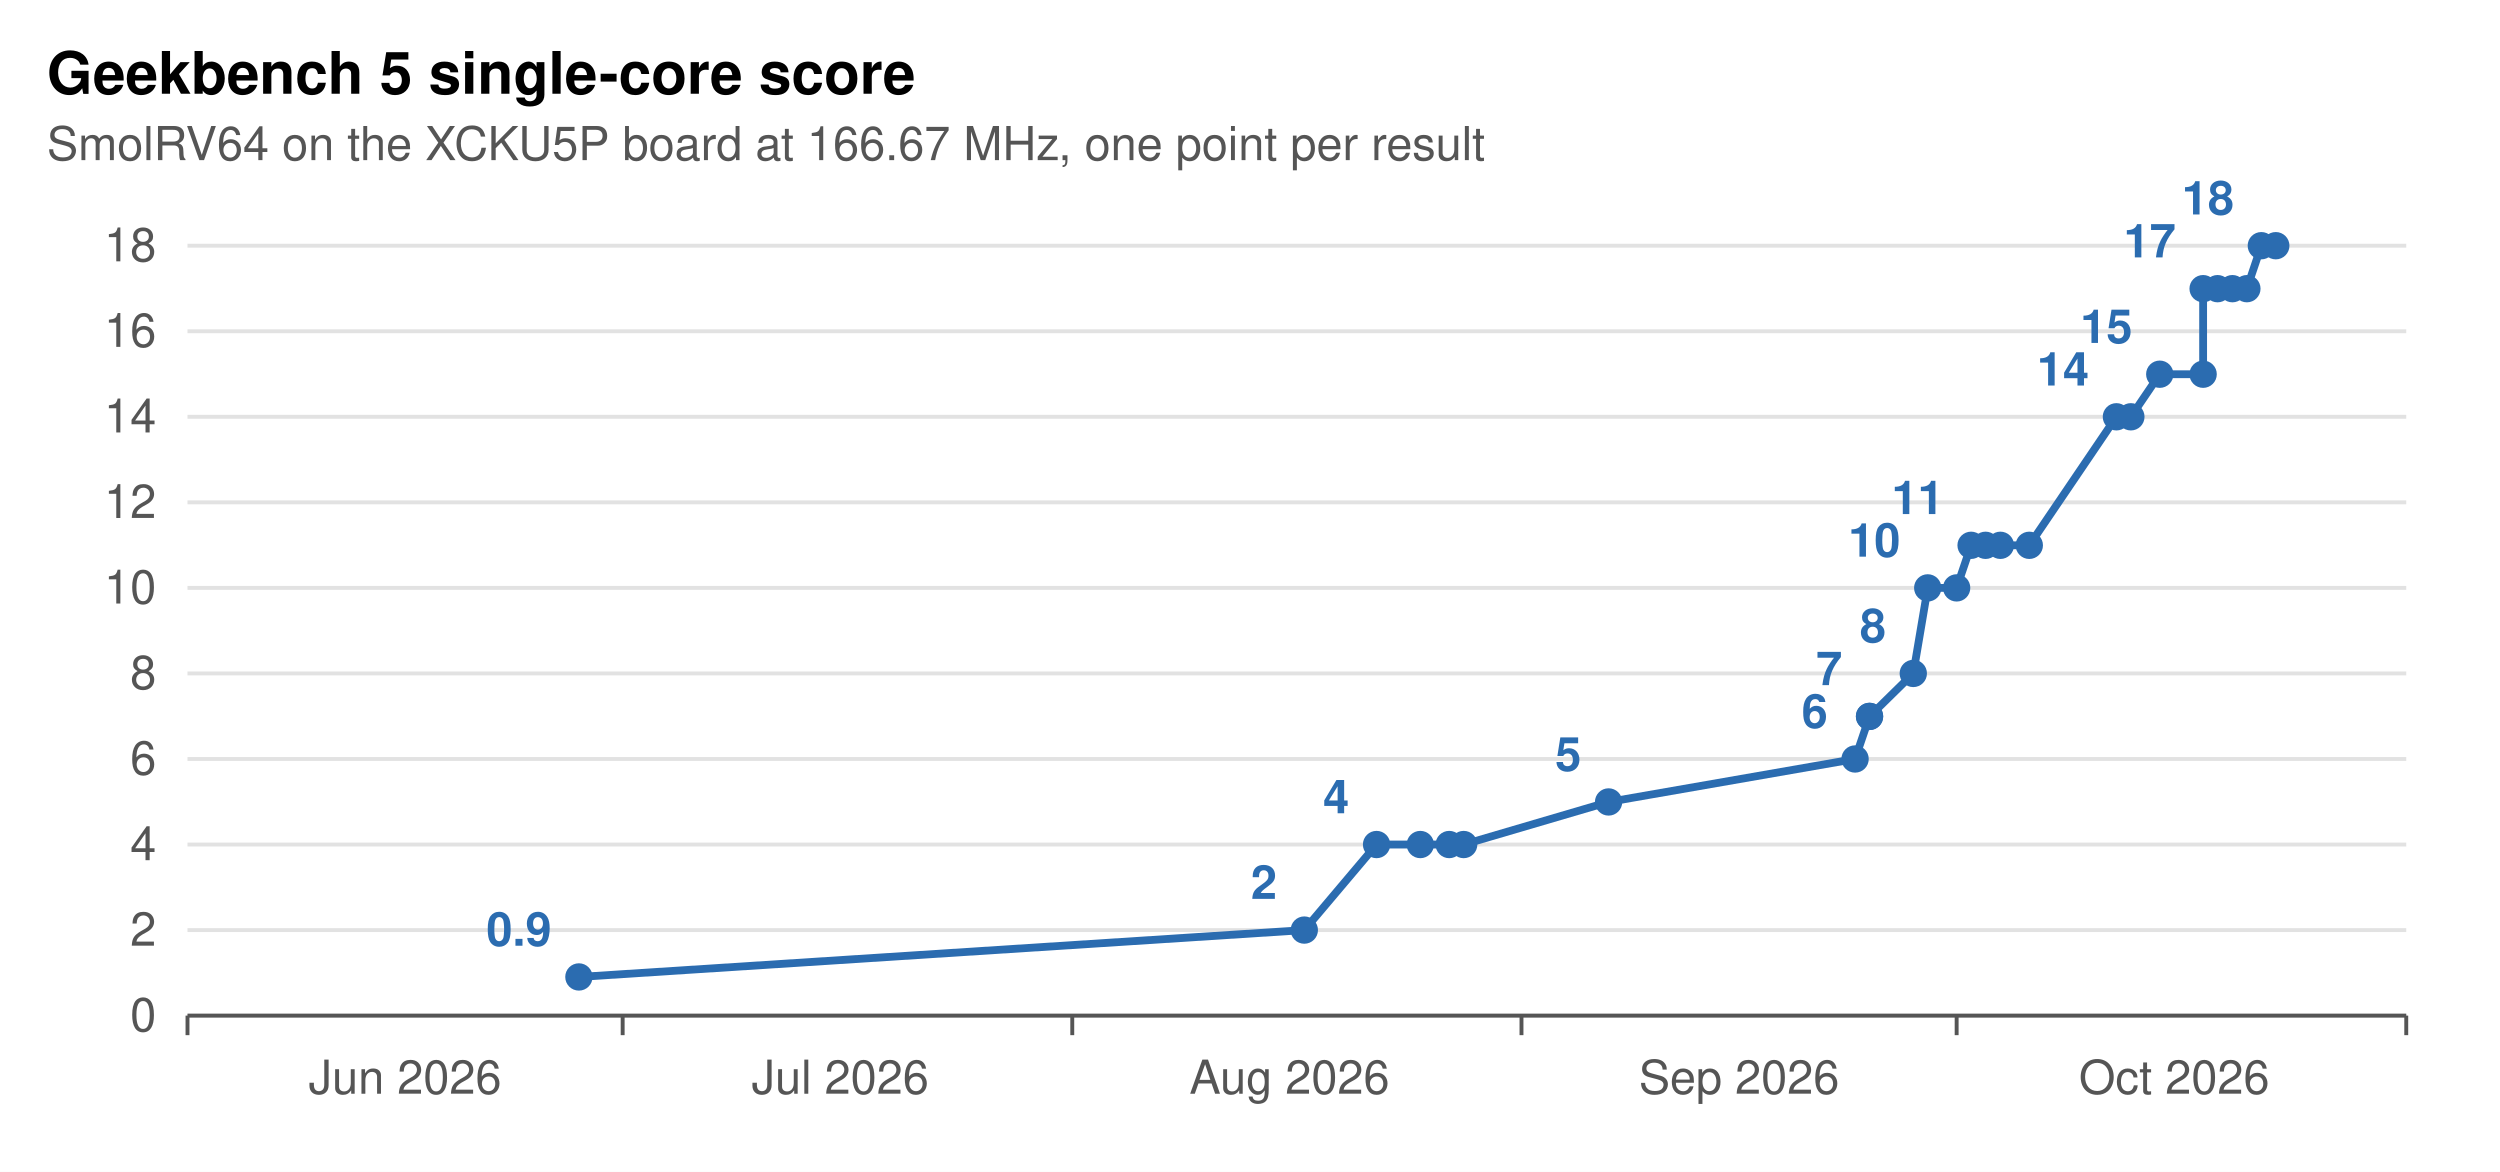
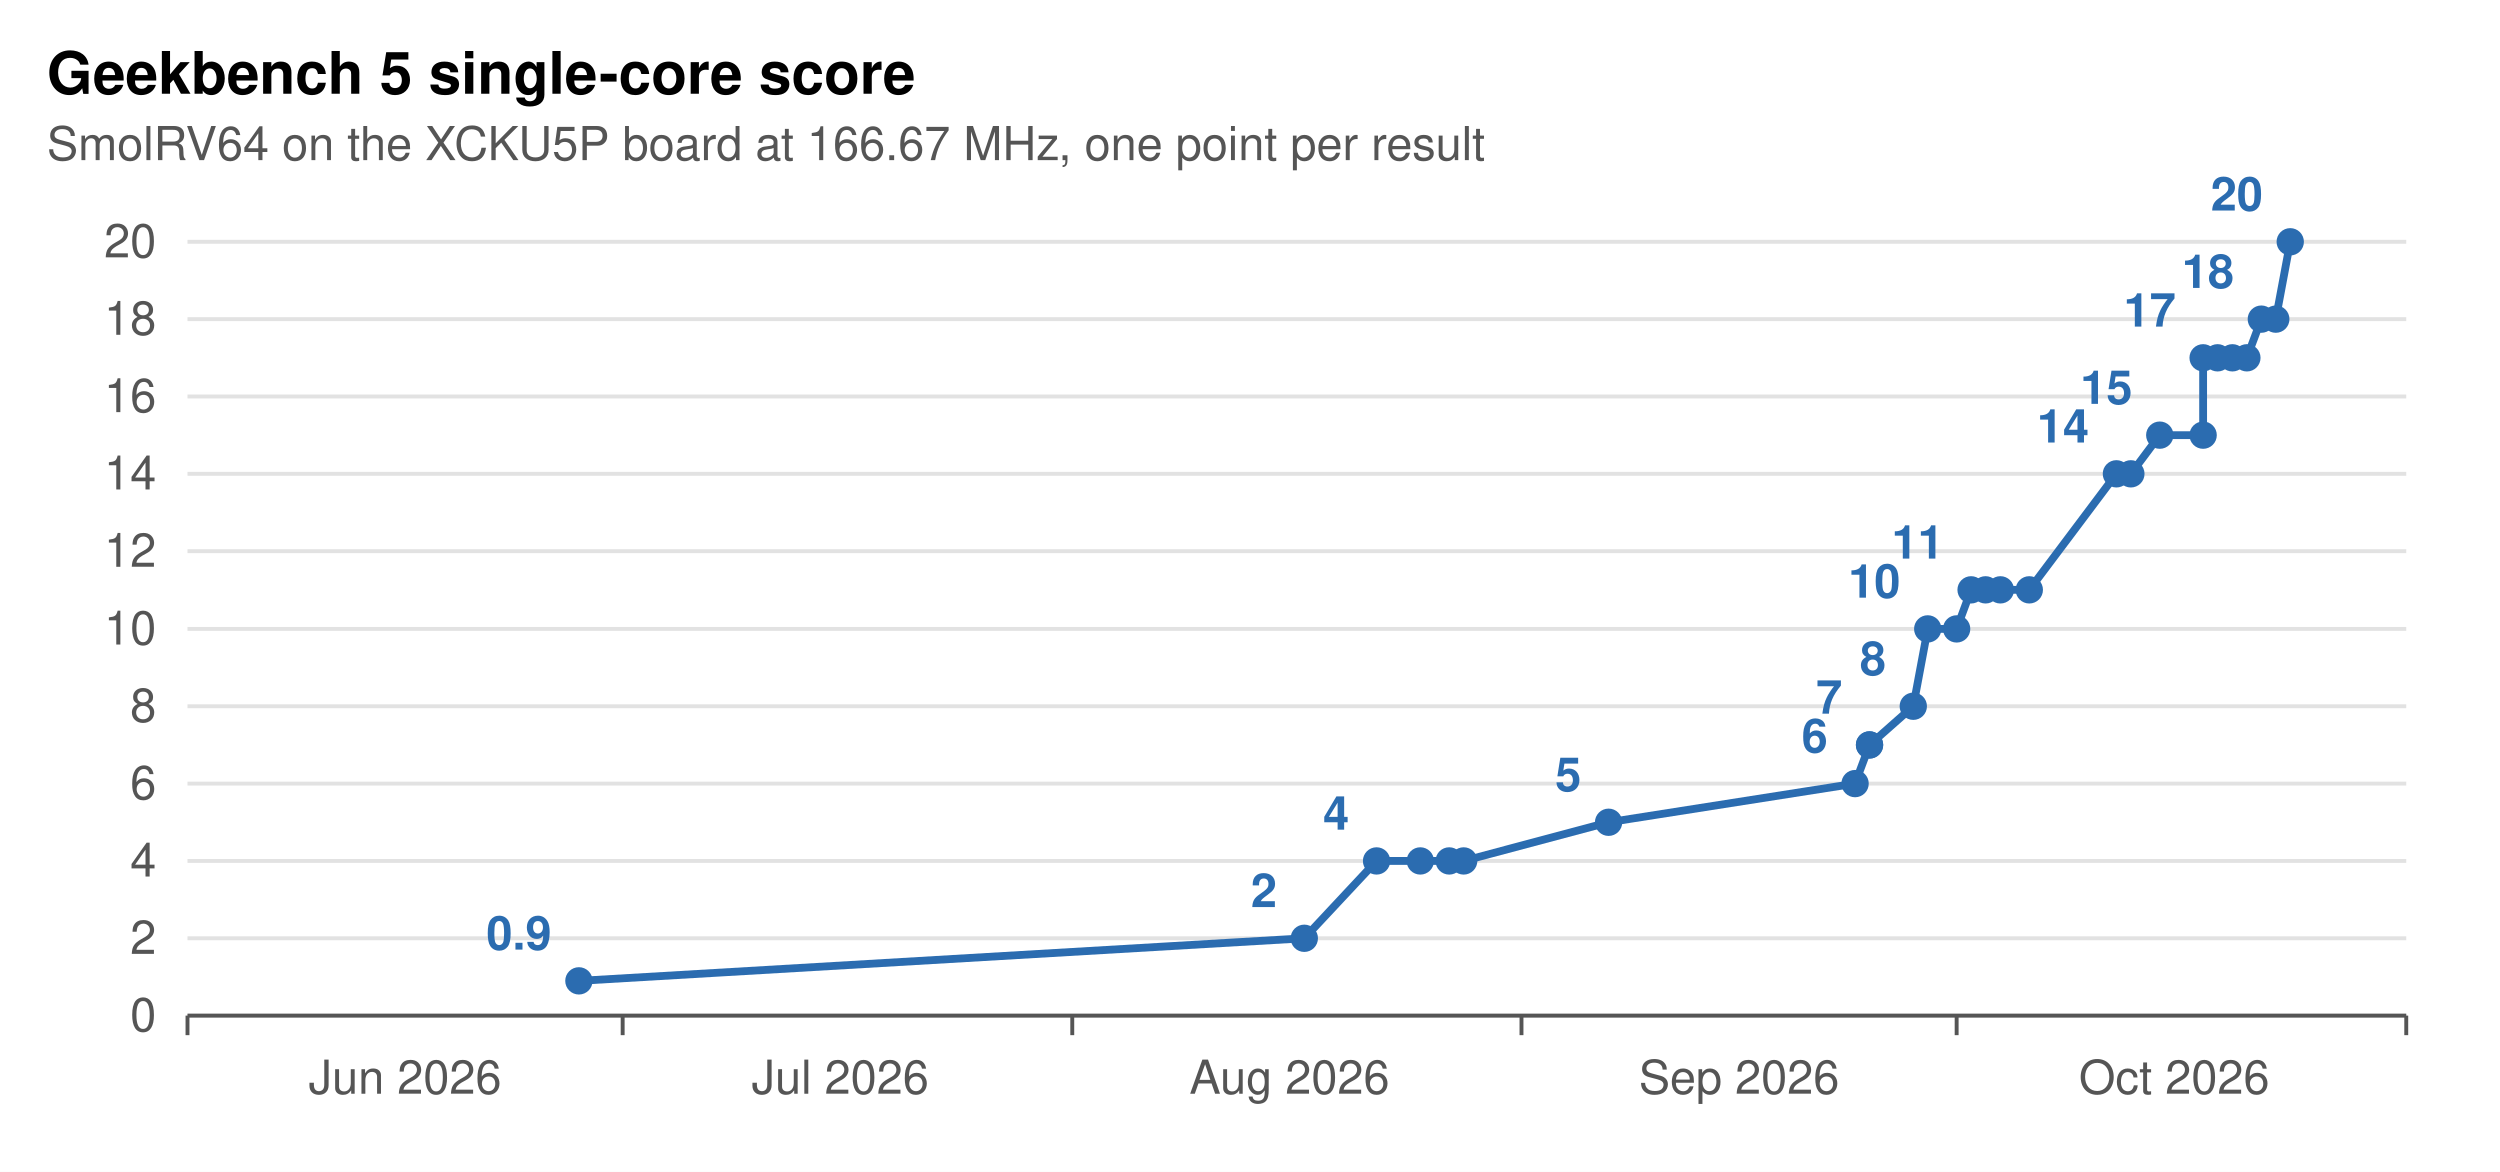
<svg xmlns="http://www.w3.org/2000/svg" width="640" height="300" viewBox="0 0 640 300" font-family="Helvetica, Arial, sans-serif" font-size="12">
  <rect width="640" height="300" fill="#ffffff" />
  <text x="12" y="24" font-size="15" font-weight="bold">Geekbench 5 single-core score</text>
  <text x="12" y="41" fill="#555">SmolRV64 on the XCKU5P board at 166.67 MHz, one point per result</text>
  <line x1="48" y1="260.0" x2="616" y2="260.0" stroke="#e2e2e2" stroke-width="1" />
  <text x="40" y="264.0" text-anchor="end" fill="#555">0</text>
-   <line x1="48" y1="238.1" x2="616" y2="238.1" stroke="#e2e2e2" stroke-width="1" />
-   <text x="40" y="242.1" text-anchor="end" fill="#555">2</text>
-   <line x1="48" y1="216.2" x2="616" y2="216.2" stroke="#e2e2e2" stroke-width="1" />
-   <text x="40" y="220.2" text-anchor="end" fill="#555">4</text>
-   <line x1="48" y1="194.3" x2="616" y2="194.3" stroke="#e2e2e2" stroke-width="1" />
-   <text x="40" y="198.3" text-anchor="end" fill="#555">6</text>
-   <line x1="48" y1="172.4" x2="616" y2="172.4" stroke="#e2e2e2" stroke-width="1" />
-   <text x="40" y="176.4" text-anchor="end" fill="#555">8</text>
-   <line x1="48" y1="150.5" x2="616" y2="150.5" stroke="#e2e2e2" stroke-width="1" />
-   <text x="40" y="154.5" text-anchor="end" fill="#555">10</text>
-   <line x1="48" y1="128.6" x2="616" y2="128.6" stroke="#e2e2e2" stroke-width="1" />
-   <text x="40" y="132.6" text-anchor="end" fill="#555">12</text>
-   <line x1="48" y1="106.7" x2="616" y2="106.7" stroke="#e2e2e2" stroke-width="1" />
-   <text x="40" y="110.7" text-anchor="end" fill="#555">14</text>
-   <line x1="48" y1="84.8" x2="616" y2="84.8" stroke="#e2e2e2" stroke-width="1" />
-   <text x="40" y="88.8" text-anchor="end" fill="#555">16</text>
-   <line x1="48" y1="62.9" x2="616" y2="62.9" stroke="#e2e2e2" stroke-width="1" />
-   <text x="40" y="66.9" text-anchor="end" fill="#555">18</text>
+   <line x1="48" y1="240.2" x2="616" y2="240.2" stroke="#e2e2e2" stroke-width="1" />
+   <text x="40" y="244.2" text-anchor="end" fill="#555">2</text>
+   <line x1="48" y1="220.4" x2="616" y2="220.4" stroke="#e2e2e2" stroke-width="1" />
+   <text x="40" y="224.4" text-anchor="end" fill="#555">4</text>
+   <line x1="48" y1="200.6" x2="616" y2="200.6" stroke="#e2e2e2" stroke-width="1" />
+   <text x="40" y="204.6" text-anchor="end" fill="#555">6</text>
+   <line x1="48" y1="180.8" x2="616" y2="180.8" stroke="#e2e2e2" stroke-width="1" />
+   <text x="40" y="184.8" text-anchor="end" fill="#555">8</text>
+   <line x1="48" y1="161.0" x2="616" y2="161.0" stroke="#e2e2e2" stroke-width="1" />
+   <text x="40" y="165.0" text-anchor="end" fill="#555">10</text>
+   <line x1="48" y1="141.1" x2="616" y2="141.1" stroke="#e2e2e2" stroke-width="1" />
+   <text x="40" y="145.1" text-anchor="end" fill="#555">12</text>
+   <line x1="48" y1="121.3" x2="616" y2="121.3" stroke="#e2e2e2" stroke-width="1" />
+   <text x="40" y="125.3" text-anchor="end" fill="#555">14</text>
+   <line x1="48" y1="101.5" x2="616" y2="101.5" stroke="#e2e2e2" stroke-width="1" />
+   <text x="40" y="105.5" text-anchor="end" fill="#555">16</text>
+   <line x1="48" y1="81.7" x2="616" y2="81.7" stroke="#e2e2e2" stroke-width="1" />
+   <text x="40" y="85.7" text-anchor="end" fill="#555">18</text>
+   <line x1="48" y1="61.9" x2="616" y2="61.9" stroke="#e2e2e2" stroke-width="1" />
+   <text x="40" y="65.9" text-anchor="end" fill="#555">20</text>
  <line x1="48.0" y1="260" x2="48.0" y2="265" stroke="#555555" stroke-width="1" />
  <text x="103.7" y="280" text-anchor="middle" fill="#555">Jun 2026</text>
  <line x1="159.4" y1="260" x2="159.4" y2="265" stroke="#555555" stroke-width="1" />
  <text x="215.1" y="280" text-anchor="middle" fill="#555">Jul 2026</text>
  <line x1="274.5" y1="260" x2="274.5" y2="265" stroke="#555555" stroke-width="1" />
  <text x="330.1" y="280" text-anchor="middle" fill="#555">Aug 2026</text>
  <line x1="389.5" y1="260" x2="389.5" y2="265" stroke="#555555" stroke-width="1" />
  <text x="445.2" y="280" text-anchor="middle" fill="#555">Sep 2026</text>
  <line x1="500.9" y1="260" x2="500.9" y2="265" stroke="#555555" stroke-width="1" />
  <text x="556.6" y="280" text-anchor="middle" fill="#555">Oct 2026</text>
  <line x1="616.0" y1="260" x2="616.0" y2="265" stroke="#555555" stroke-width="1" />
  <line x1="48" y1="260" x2="616" y2="260" stroke="#555555" stroke-width="1" />
-   <path d="M 148.2 250.1 L 333.9 238.1 L 352.4 216.2 L 363.6 216.2 L 371.0 216.2 L 374.7 216.2 L 411.8 205.3 L 474.9 194.3 L 478.6 183.4 L 478.6 183.4 L 489.8 172.4 L 493.5 150.5 L 500.9 150.5 L 504.6 139.6 L 508.3 139.6 L 512.1 139.6 L 519.5 139.6 L 541.8 106.7 L 545.5 106.7 L 552.9 95.8 L 564.0 95.8 L 564.0 73.9 L 567.7 73.9 L 571.5 73.9 L 575.2 73.9 L 578.9 62.9 L 582.6 62.9" fill="none" stroke="#2b6cb0" stroke-width="2" />
-   <circle cx="148.2" cy="250.1" r="3.5" fill="#2b6cb0" />
-   <text x="141.2" y="242.1" text-anchor="end" font-weight="bold" fill="#2b6cb0">0.9</text>
-   <circle cx="333.9" cy="238.1" r="3.5" fill="#2b6cb0" />
-   <text x="326.9" y="230.1" text-anchor="end" font-weight="bold" fill="#2b6cb0">2</text>
-   <circle cx="352.4" cy="216.2" r="3.5" fill="#2b6cb0" />
-   <text x="345.4" y="208.2" text-anchor="end" font-weight="bold" fill="#2b6cb0">4</text>
-   <circle cx="363.6" cy="216.2" r="3.5" fill="#2b6cb0" />
-   <circle cx="371.0" cy="216.2" r="3.5" fill="#2b6cb0" />
-   <circle cx="374.7" cy="216.2" r="3.5" fill="#2b6cb0" />
-   <circle cx="411.8" cy="205.3" r="3.5" fill="#2b6cb0" />
-   <text x="404.8" y="197.3" text-anchor="end" font-weight="bold" fill="#2b6cb0">5</text>
-   <circle cx="474.9" cy="194.3" r="3.5" fill="#2b6cb0" />
-   <text x="467.9" y="186.3" text-anchor="end" font-weight="bold" fill="#2b6cb0">6</text>
-   <circle cx="478.6" cy="183.4" r="3.5" fill="#2b6cb0" />
-   <text x="471.6" y="175.4" text-anchor="end" font-weight="bold" fill="#2b6cb0">7</text>
-   <circle cx="478.6" cy="183.4" r="3.5" fill="#2b6cb0" />
-   <circle cx="489.8" cy="172.4" r="3.5" fill="#2b6cb0" />
-   <text x="482.8" y="164.4" text-anchor="end" font-weight="bold" fill="#2b6cb0">8</text>
-   <circle cx="493.5" cy="150.5" r="3.5" fill="#2b6cb0" />
-   <text x="486.5" y="142.5" text-anchor="end" font-weight="bold" fill="#2b6cb0">10</text>
-   <circle cx="500.9" cy="150.5" r="3.5" fill="#2b6cb0" />
-   <circle cx="504.6" cy="139.6" r="3.5" fill="#2b6cb0" />
-   <text x="497.6" y="131.6" text-anchor="end" font-weight="bold" fill="#2b6cb0">11</text>
-   <circle cx="508.3" cy="139.6" r="3.5" fill="#2b6cb0" />
-   <circle cx="512.1" cy="139.6" r="3.5" fill="#2b6cb0" />
-   <circle cx="519.5" cy="139.6" r="3.5" fill="#2b6cb0" />
-   <circle cx="541.8" cy="106.7" r="3.5" fill="#2b6cb0" />
-   <text x="534.8" y="98.7" text-anchor="end" font-weight="bold" fill="#2b6cb0">14</text>
-   <circle cx="545.5" cy="106.7" r="3.5" fill="#2b6cb0" />
-   <circle cx="552.9" cy="95.8" r="3.5" fill="#2b6cb0" />
-   <text x="545.9" y="87.8" text-anchor="end" font-weight="bold" fill="#2b6cb0">15</text>
-   <circle cx="564.0" cy="95.8" r="3.5" fill="#2b6cb0" />
-   <circle cx="564.0" cy="73.9" r="3.5" fill="#2b6cb0" />
-   <text x="557.0" y="65.9" text-anchor="end" font-weight="bold" fill="#2b6cb0">17</text>
-   <circle cx="567.7" cy="73.9" r="3.5" fill="#2b6cb0" />
-   <circle cx="571.5" cy="73.9" r="3.5" fill="#2b6cb0" />
-   <circle cx="575.2" cy="73.9" r="3.5" fill="#2b6cb0" />
-   <circle cx="578.9" cy="62.9" r="3.5" fill="#2b6cb0" />
-   <text x="571.9" y="54.9" text-anchor="end" font-weight="bold" fill="#2b6cb0">18</text>
-   <circle cx="582.6" cy="62.9" r="3.5" fill="#2b6cb0" />
+   <path d="M 148.2 251.1 L 333.9 240.2 L 352.4 220.4 L 363.6 220.4 L 371.0 220.4 L 374.7 220.4 L 411.8 210.5 L 474.9 200.6 L 478.6 190.7 L 478.6 190.7 L 489.8 180.8 L 493.5 161.0 L 500.9 161.0 L 504.6 151.0 L 508.3 151.0 L 512.1 151.0 L 519.5 151.0 L 541.8 121.3 L 545.5 121.3 L 552.9 111.4 L 564.0 111.4 L 564.0 91.6 L 567.7 91.6 L 571.5 91.6 L 575.2 91.6 L 578.9 81.7 L 582.6 81.7 L 586.3 61.9" fill="none" stroke="#2b6cb0" stroke-width="2" />
+   <circle cx="148.2" cy="251.1" r="3.5" fill="#2b6cb0" />
+   <text x="141.2" y="243.1" text-anchor="end" font-weight="bold" fill="#2b6cb0">0.9</text>
+   <circle cx="333.9" cy="240.2" r="3.5" fill="#2b6cb0" />
+   <text x="326.9" y="232.2" text-anchor="end" font-weight="bold" fill="#2b6cb0">2</text>
+   <circle cx="352.4" cy="220.4" r="3.5" fill="#2b6cb0" />
+   <text x="345.4" y="212.4" text-anchor="end" font-weight="bold" fill="#2b6cb0">4</text>
+   <circle cx="363.6" cy="220.4" r="3.5" fill="#2b6cb0" />
+   <circle cx="371.0" cy="220.4" r="3.5" fill="#2b6cb0" />
+   <circle cx="374.7" cy="220.4" r="3.5" fill="#2b6cb0" />
+   <circle cx="411.8" cy="210.5" r="3.5" fill="#2b6cb0" />
+   <text x="404.8" y="202.5" text-anchor="end" font-weight="bold" fill="#2b6cb0">5</text>
+   <circle cx="474.9" cy="200.6" r="3.5" fill="#2b6cb0" />
+   <text x="467.9" y="192.6" text-anchor="end" font-weight="bold" fill="#2b6cb0">6</text>
+   <circle cx="478.6" cy="190.7" r="3.5" fill="#2b6cb0" />
+   <text x="471.6" y="182.7" text-anchor="end" font-weight="bold" fill="#2b6cb0">7</text>
+   <circle cx="478.6" cy="190.7" r="3.5" fill="#2b6cb0" />
+   <circle cx="489.8" cy="180.8" r="3.5" fill="#2b6cb0" />
+   <text x="482.8" y="172.8" text-anchor="end" font-weight="bold" fill="#2b6cb0">8</text>
+   <circle cx="493.5" cy="161.0" r="3.5" fill="#2b6cb0" />
+   <text x="486.5" y="153.0" text-anchor="end" font-weight="bold" fill="#2b6cb0">10</text>
+   <circle cx="500.9" cy="161.0" r="3.5" fill="#2b6cb0" />
+   <circle cx="504.6" cy="151.0" r="3.5" fill="#2b6cb0" />
+   <text x="497.6" y="143.0" text-anchor="end" font-weight="bold" fill="#2b6cb0">11</text>
+   <circle cx="508.3" cy="151.0" r="3.5" fill="#2b6cb0" />
+   <circle cx="512.1" cy="151.0" r="3.5" fill="#2b6cb0" />
+   <circle cx="519.5" cy="151.0" r="3.5" fill="#2b6cb0" />
+   <circle cx="541.8" cy="121.3" r="3.5" fill="#2b6cb0" />
+   <text x="534.8" y="113.3" text-anchor="end" font-weight="bold" fill="#2b6cb0">14</text>
+   <circle cx="545.5" cy="121.3" r="3.5" fill="#2b6cb0" />
+   <circle cx="552.9" cy="111.4" r="3.5" fill="#2b6cb0" />
+   <text x="545.9" y="103.4" text-anchor="end" font-weight="bold" fill="#2b6cb0">15</text>
+   <circle cx="564.0" cy="111.4" r="3.5" fill="#2b6cb0" />
+   <circle cx="564.0" cy="91.6" r="3.5" fill="#2b6cb0" />
+   <text x="557.0" y="83.6" text-anchor="end" font-weight="bold" fill="#2b6cb0">17</text>
+   <circle cx="567.7" cy="91.6" r="3.5" fill="#2b6cb0" />
+   <circle cx="571.5" cy="91.6" r="3.5" fill="#2b6cb0" />
+   <circle cx="575.2" cy="91.6" r="3.5" fill="#2b6cb0" />
+   <circle cx="578.9" cy="81.7" r="3.5" fill="#2b6cb0" />
+   <text x="571.9" y="73.7" text-anchor="end" font-weight="bold" fill="#2b6cb0">18</text>
+   <circle cx="582.6" cy="81.7" r="3.5" fill="#2b6cb0" />
+   <circle cx="586.3" cy="61.9" r="3.5" fill="#2b6cb0" />
+   <text x="579.3" y="53.9" text-anchor="end" font-weight="bold" fill="#2b6cb0">20</text>
</svg>
